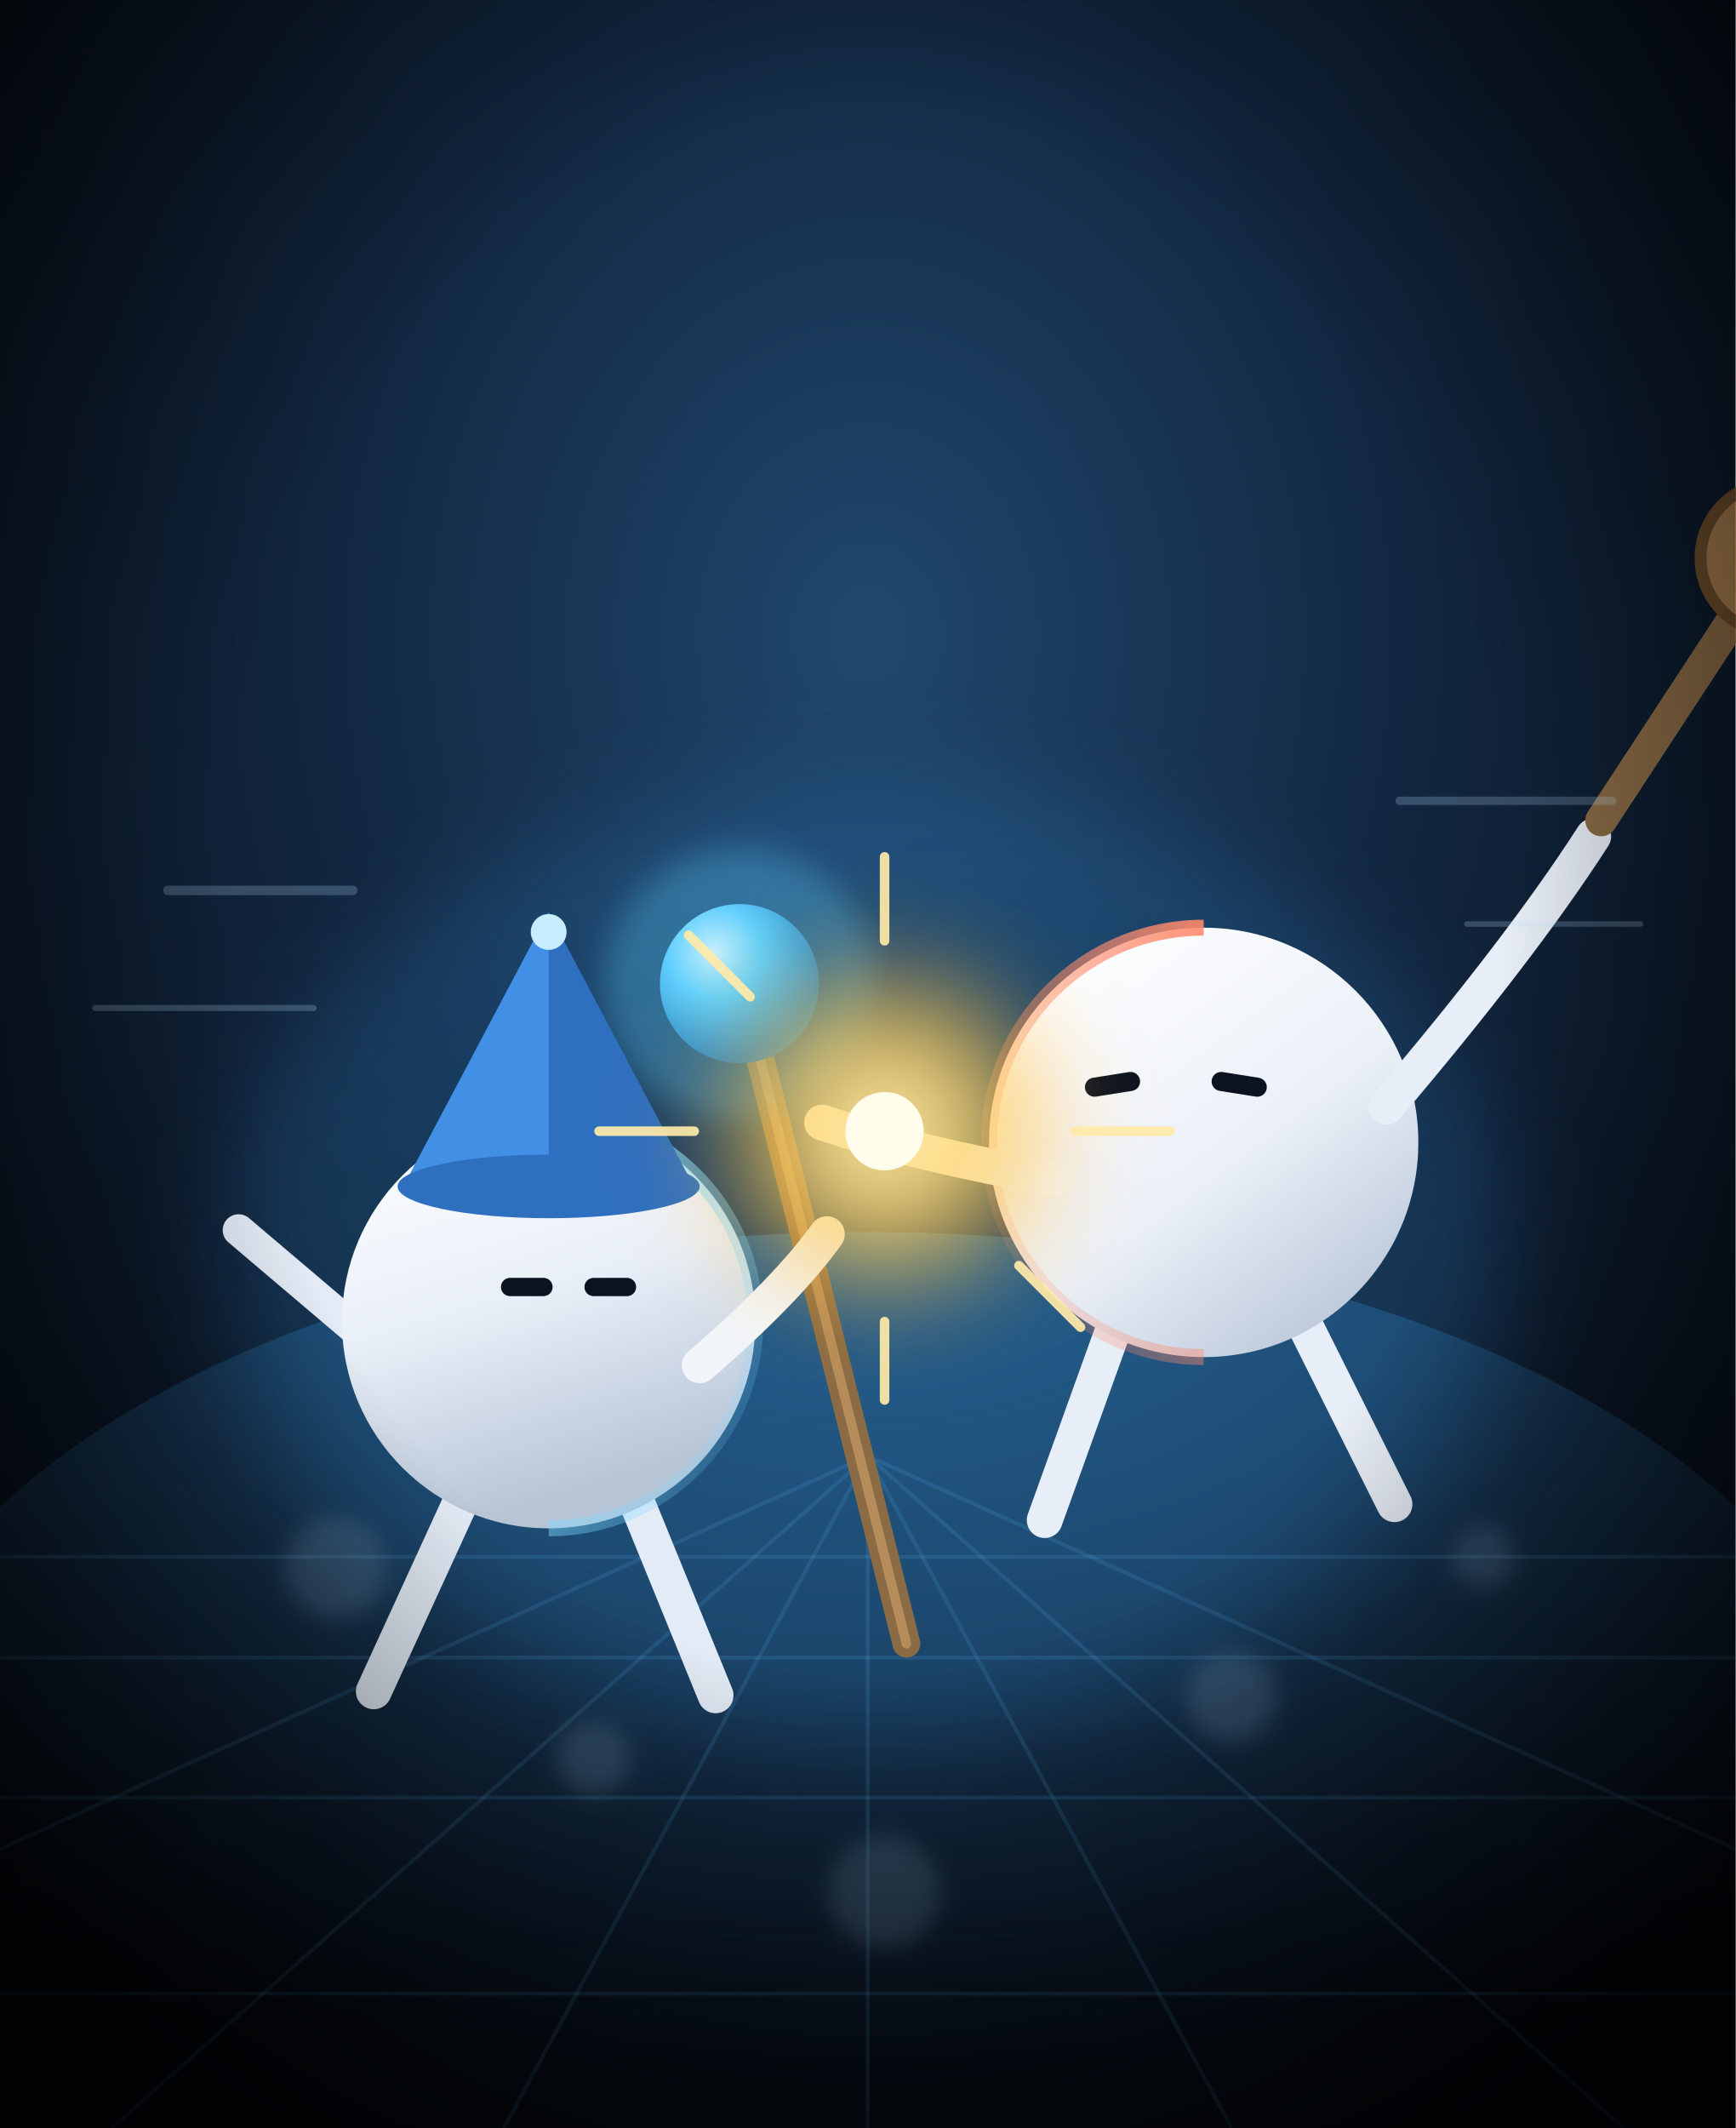
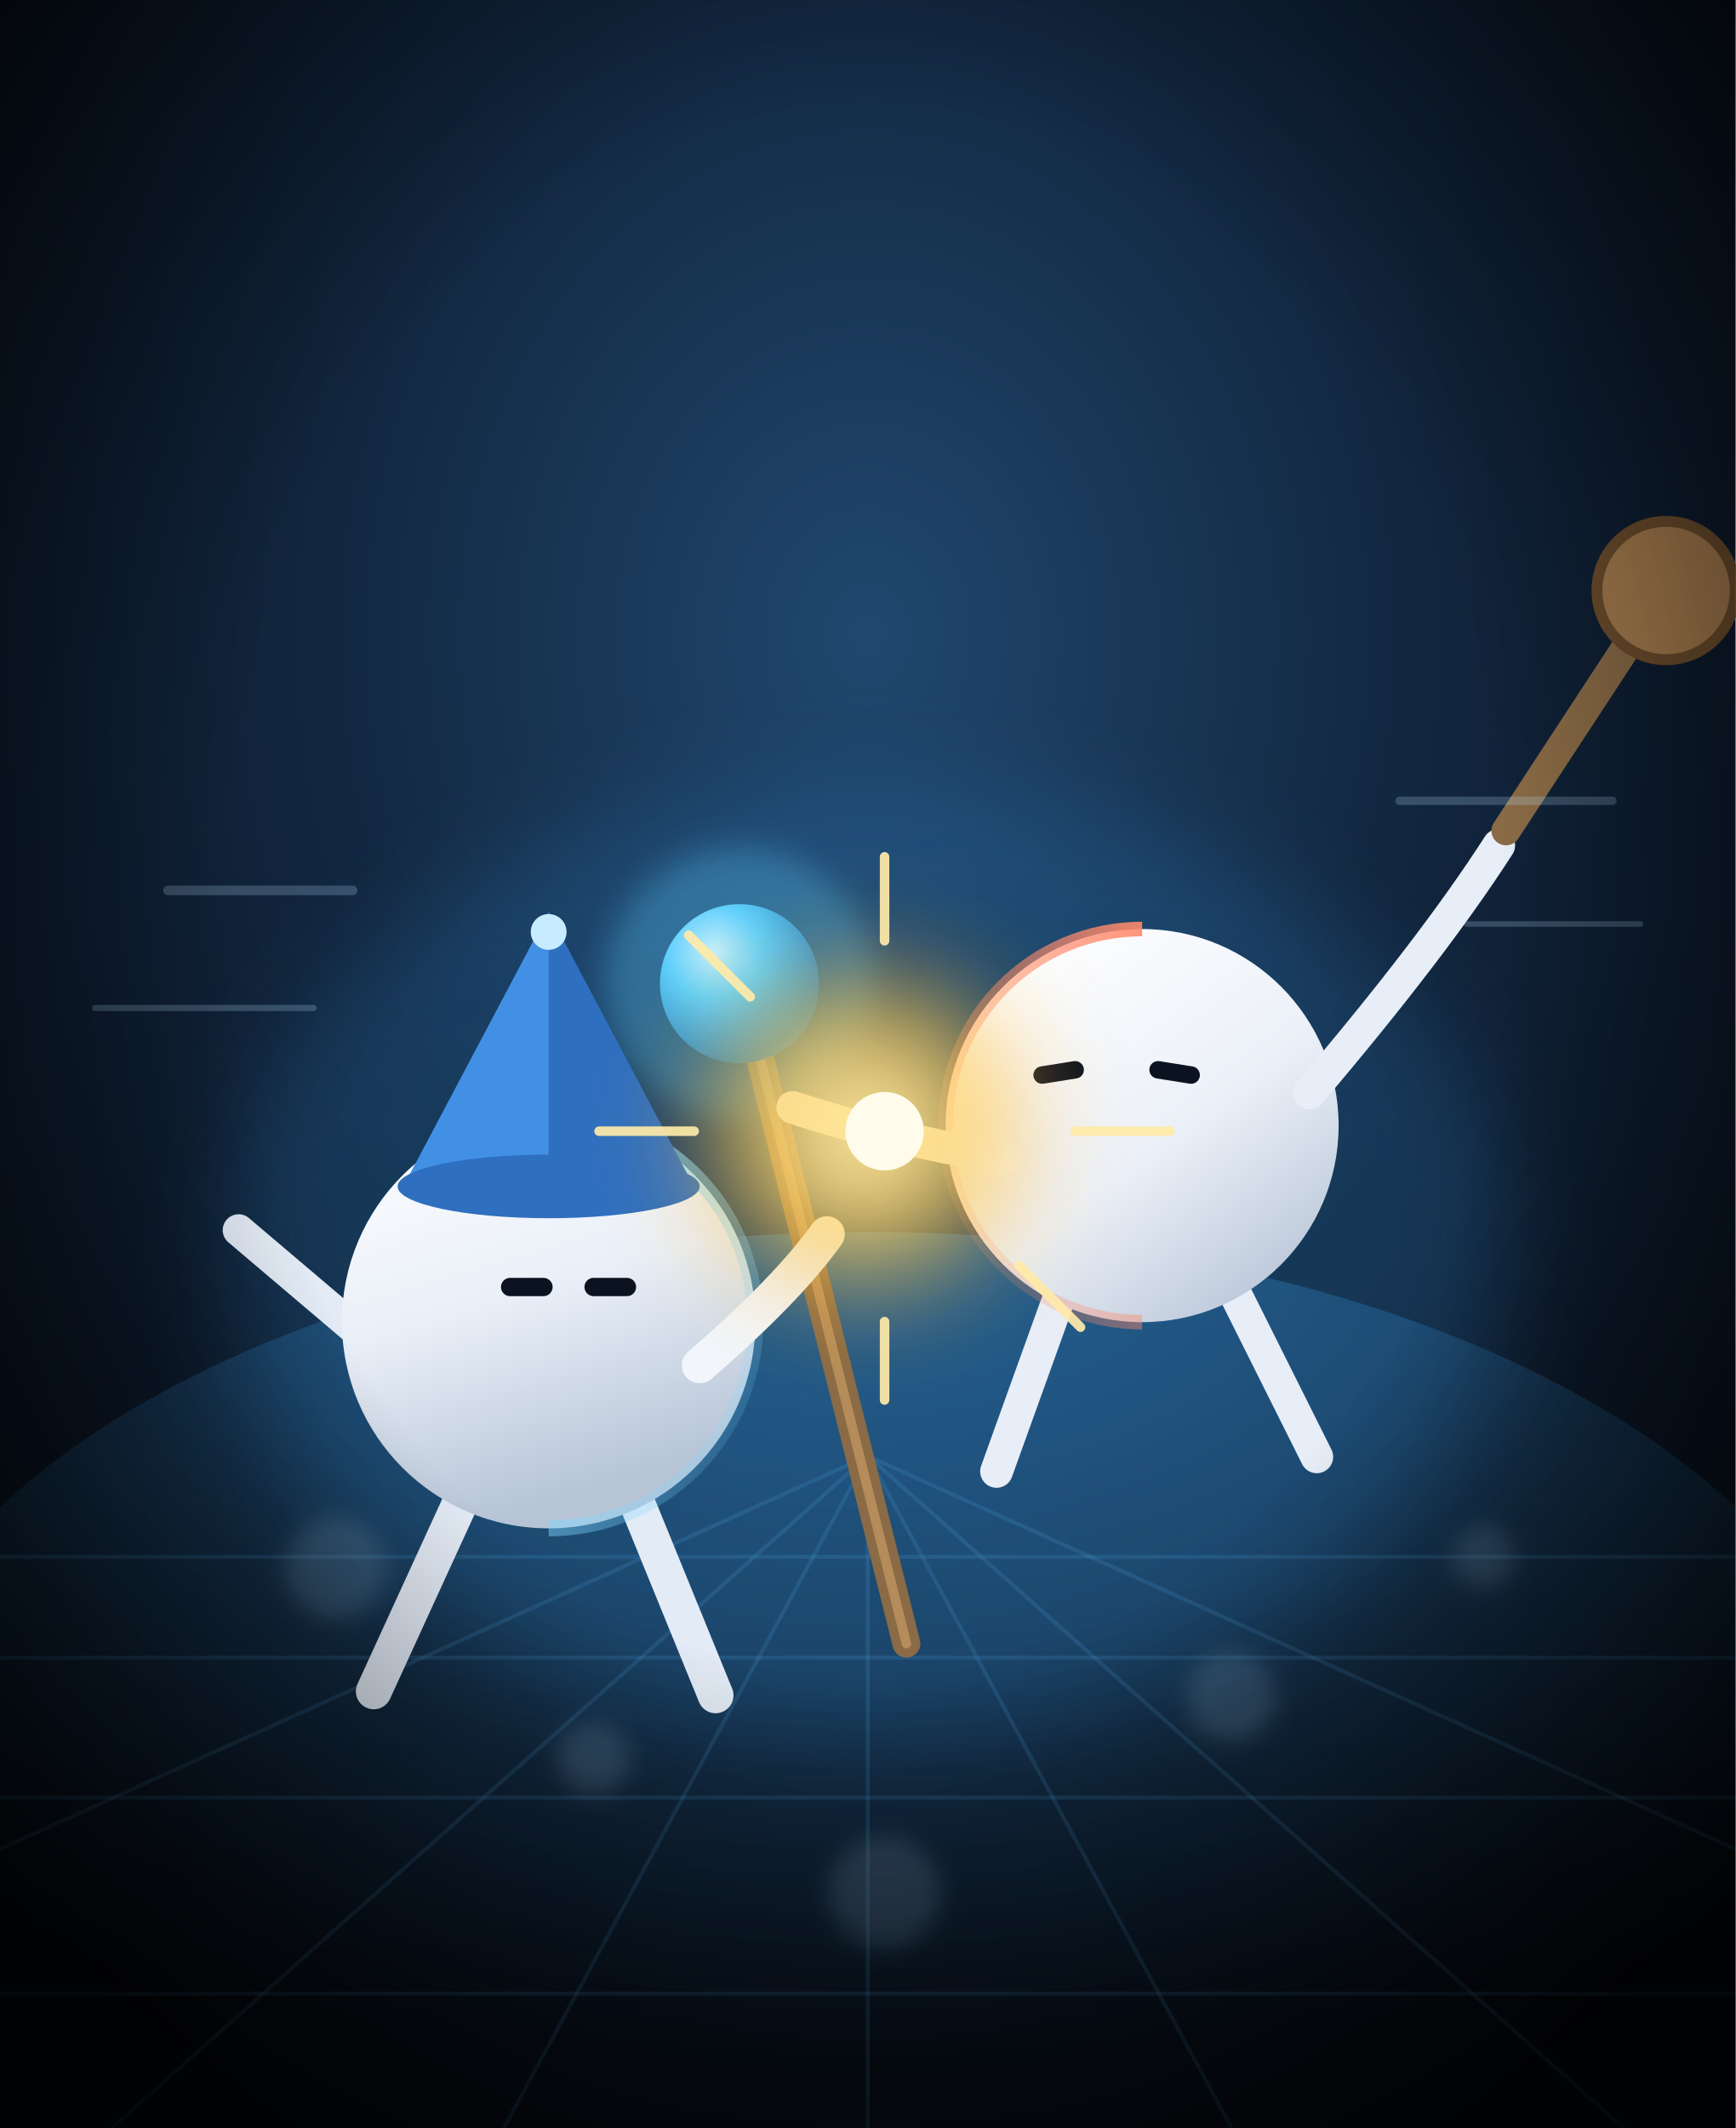
<svg xmlns="http://www.w3.org/2000/svg" viewBox="0 0 620 760" width="620" height="760" role="img" aria-label="Two plebs fighting">
  <defs>
    <radialGradient id="tSky" cx="50%" cy="30%" r="78%">
      <stop offset="0%" stop-color="#20486f" />
      <stop offset="40%" stop-color="#122740" />
      <stop offset="100%" stop-color="#04070d" />
    </radialGradient>
    <radialGradient id="tFloor" cx="50%" cy="0%" r="75%">
      <stop offset="0%" stop-color="#2f7cb8" stop-opacity=".5" />
      <stop offset="100%" stop-color="#2f7cb8" stop-opacity="0" />
    </radialGradient>
    <linearGradient id="tW1" x1="0" y1="0" x2=".3" y2="1">
      <stop offset="0%" stop-color="#ffffff" />
      <stop offset="52%" stop-color="#e9eff8" />
      <stop offset="100%" stop-color="#b6c4d6" />
    </linearGradient>
    <linearGradient id="tW2" x1=".2" y1="0" x2=".95" y2="1">
      <stop offset="0%" stop-color="#ffffff" />
      <stop offset="52%" stop-color="#ebf0f8" />
      <stop offset="100%" stop-color="#aebdd1" />
    </linearGradient>
    <linearGradient id="tBlue" x1="0" y1="0" x2="1" y2="1">
      <stop offset="0%" stop-color="#7fd8ff" stop-opacity=".95" />
      <stop offset="100%" stop-color="#7fd8ff" stop-opacity="0" />
    </linearGradient>
    <linearGradient id="tRed" x1="1" y1="0" x2="0" y2="1">
      <stop offset="0%" stop-color="#ff8a6b" stop-opacity=".9" />
      <stop offset="100%" stop-color="#ff8a6b" stop-opacity="0" />
    </linearGradient>
    <radialGradient id="tOrb" cx="34%" cy="30%" r="70%">
      <stop offset="0%" stop-color="#f2feff" />
      <stop offset="42%" stop-color="#5fd0ff" />
      <stop offset="100%" stop-color="#1668ad" />
    </radialGradient>
    <radialGradient id="tSpark" cx="50%" cy="50%" r="50%">
      <stop offset="0%" stop-color="#fffbe4" />
      <stop offset="40%" stop-color="#ffd451" stop-opacity=".9" />
      <stop offset="100%" stop-color="#ff9f1a" stop-opacity="0" />
    </radialGradient>
    <radialGradient id="tVig" cx="50%" cy="42%" r="70%">
      <stop offset="52%" stop-color="#000" stop-opacity="0" />
      <stop offset="100%" stop-color="#000" stop-opacity=".78" />
    </radialGradient>
    <filter id="tSoft" x="-60%" y="-60%" width="220%" height="220%">
      <feGaussianBlur stdDeviation="16" />
    </filter>
    <filter id="tSoft2" x="-60%" y="-60%" width="220%" height="220%">
      <feGaussianBlur stdDeviation="4" />
    </filter>
  </defs>
  <rect width="620" height="760" fill="url(#tSky)" />
  <ellipse cx="310" cy="640" rx="360" ry="200" fill="url(#tFloor)" />
  <g stroke="#54a8e0" stroke-opacity=".17" stroke-width="1.4">
    <line x1="310" y1="520" x2="-220" y2="760" />
    <line x1="310" y1="520" x2="40" y2="760" />
    <line x1="310" y1="520" x2="180" y2="760" />
    <line x1="310" y1="520" x2="310" y2="760" />
    <line x1="310" y1="520" x2="440" y2="760" />
    <line x1="310" y1="520" x2="580" y2="760" />
    <line x1="310" y1="520" x2="840" y2="760" />
    <line x1="0" y1="556" x2="620" y2="556" />
    <line x1="0" y1="592" x2="620" y2="592" />
    <line x1="0" y1="642" x2="620" y2="642" />
    <line x1="0" y1="712" x2="620" y2="712" />
  </g>
  <ellipse cx="310" cy="450" rx="230" ry="170" fill="#3aa9ff" opacity=".16" filter="url(#tSoft)" />
  <g transform="translate(196 472) scale(1.42) translate(-250 -207)">
    <g stroke="#e3ebf6" stroke-width="9" stroke-linecap="round" fill="none">
      <line x1="228" y1="252" x2="206" y2="300" />
      <line x1="272" y1="252" x2="292" y2="301" />
    </g>
    <line x1="205" y1="212" x2="172" y2="184" stroke="#e3ebf6" stroke-width="8" stroke-linecap="round" />
    <circle cx="250" cy="207" r="52" fill="url(#tW1)" />
    <path d="M250 155a52 52 0 0 1 0 104" fill="none" stroke="url(#tBlue)" stroke-width="4" />
    <g fill="#0b1220">
      <rect x="238" y="196" width="13" height="4.6" rx="2.3" />
      <rect x="259" y="196" width="13" height="4.6" rx="2.3" />
    </g>
    <line x1="300" y1="128" x2="340" y2="288" stroke="#8a6b46" stroke-width="7" stroke-linecap="round" />
    <line x1="300" y1="128" x2="340" y2="288" stroke="#c79a63" stroke-width="2.4" stroke-linecap="round" opacity=".7" />
    <circle cx="298" cy="122" r="20" fill="url(#tOrb)" />
    <circle cx="298" cy="122" r="34" fill="#5fd0ff" opacity=".3" filter="url(#tSoft2)" />
    <path d="M288 218 Q310 199 320 185" stroke="#f2f6fb" stroke-width="9" fill="none" stroke-linecap="round" />
    <path d="M214 172 L250 104 L286 172 Z" fill="#2f6fbf" />
    <path d="M214 172 L250 104 L250 172 Z" fill="#4290e6" />
    <ellipse cx="250" cy="173" rx="38" ry="8" fill="#2f6fbf" />
    <circle cx="250" cy="109" r="4.5" fill="#c8ecff" />
  </g>
-   <g transform="translate(430 408) scale(1.42) translate(-554 -205)">
+   <g transform="translate(408 402) scale(1.30) translate(-554 -205)">
    <g stroke="#e8eef7" stroke-width="9" stroke-linecap="round" fill="none">
      <line x1="532" y1="250" x2="514" y2="300" />
      <line x1="578" y1="248" x2="602" y2="296" />
    </g>
    <circle cx="554" cy="205" r="54" fill="url(#tW2)" />
    <path d="M554 151a54 54 0 0 0 0 108" fill="none" stroke="url(#tRed)" stroke-width="4" />
    <g fill="#0b1220">
      <rect x="524" y="188" width="14" height="4.8" rx="2.4" transform="rotate(-9 531 190)" />
      <rect x="556" y="188" width="14" height="4.8" rx="2.4" transform="rotate(9 563 190)" />
    </g>
    <path d="M600 196 Q634 156 652 128" stroke="#e8eef7" stroke-width="9" fill="none" stroke-linecap="round" />
    <line x1="654" y1="124" x2="692" y2="66" stroke="#8a6b46" stroke-width="8" stroke-linecap="round" />
    <circle cx="698" cy="58" r="19" fill="#a87d4f" />
    <circle cx="698" cy="58" r="19" fill="none" stroke="#6d4e2d" stroke-width="3" />
    <path d="M516 214 Q482 208 458 200" stroke="#f4f8fc" stroke-width="9" fill="none" stroke-linecap="round" />
  </g>
  <g>
-     <circle cx="316" cy="404" r="72" fill="url(#tSpark)" filter="url(#tSoft)" />
+     <circle cx="308" cy="404" r="72" fill="url(#tSpark)" filter="url(#tSoft)" />
    <circle cx="316" cy="404" r="14" fill="#fffceb" />
    <g stroke="#ffeaa8" stroke-width="3.4" stroke-linecap="round" opacity=".92">
      <line x1="316" y1="336" x2="316" y2="306" />
      <line x1="316" y1="472" x2="316" y2="500" />
      <line x1="248" y1="404" x2="214" y2="404" />
      <line x1="384" y1="404" x2="418" y2="404" />
      <line x1="268" y1="356" x2="246" y2="334" />
      <line x1="364" y1="452" x2="386" y2="474" />
    </g>
  </g>
  <g stroke="#bfe3ff" stroke-linecap="round" opacity=".22">
    <line x1="60" y1="318" x2="126" y2="318" stroke-width="3.4" />
    <line x1="34" y1="360" x2="112" y2="360" stroke-width="2.2" />
    <line x1="500" y1="286" x2="576" y2="286" stroke-width="3" />
    <line x1="524" y1="330" x2="586" y2="330" stroke-width="2" />
  </g>
  <g fill="#9fc4e0" opacity=".2" filter="url(#tSoft2)">
    <circle cx="120" cy="560" r="18" />
    <circle cx="212" cy="628" r="13" />
    <circle cx="440" cy="606" r="16" />
    <circle cx="530" cy="556" r="11" />
    <circle cx="316" cy="676" r="20" />
  </g>
  <rect width="620" height="760" fill="url(#tVig)" />
</svg>
